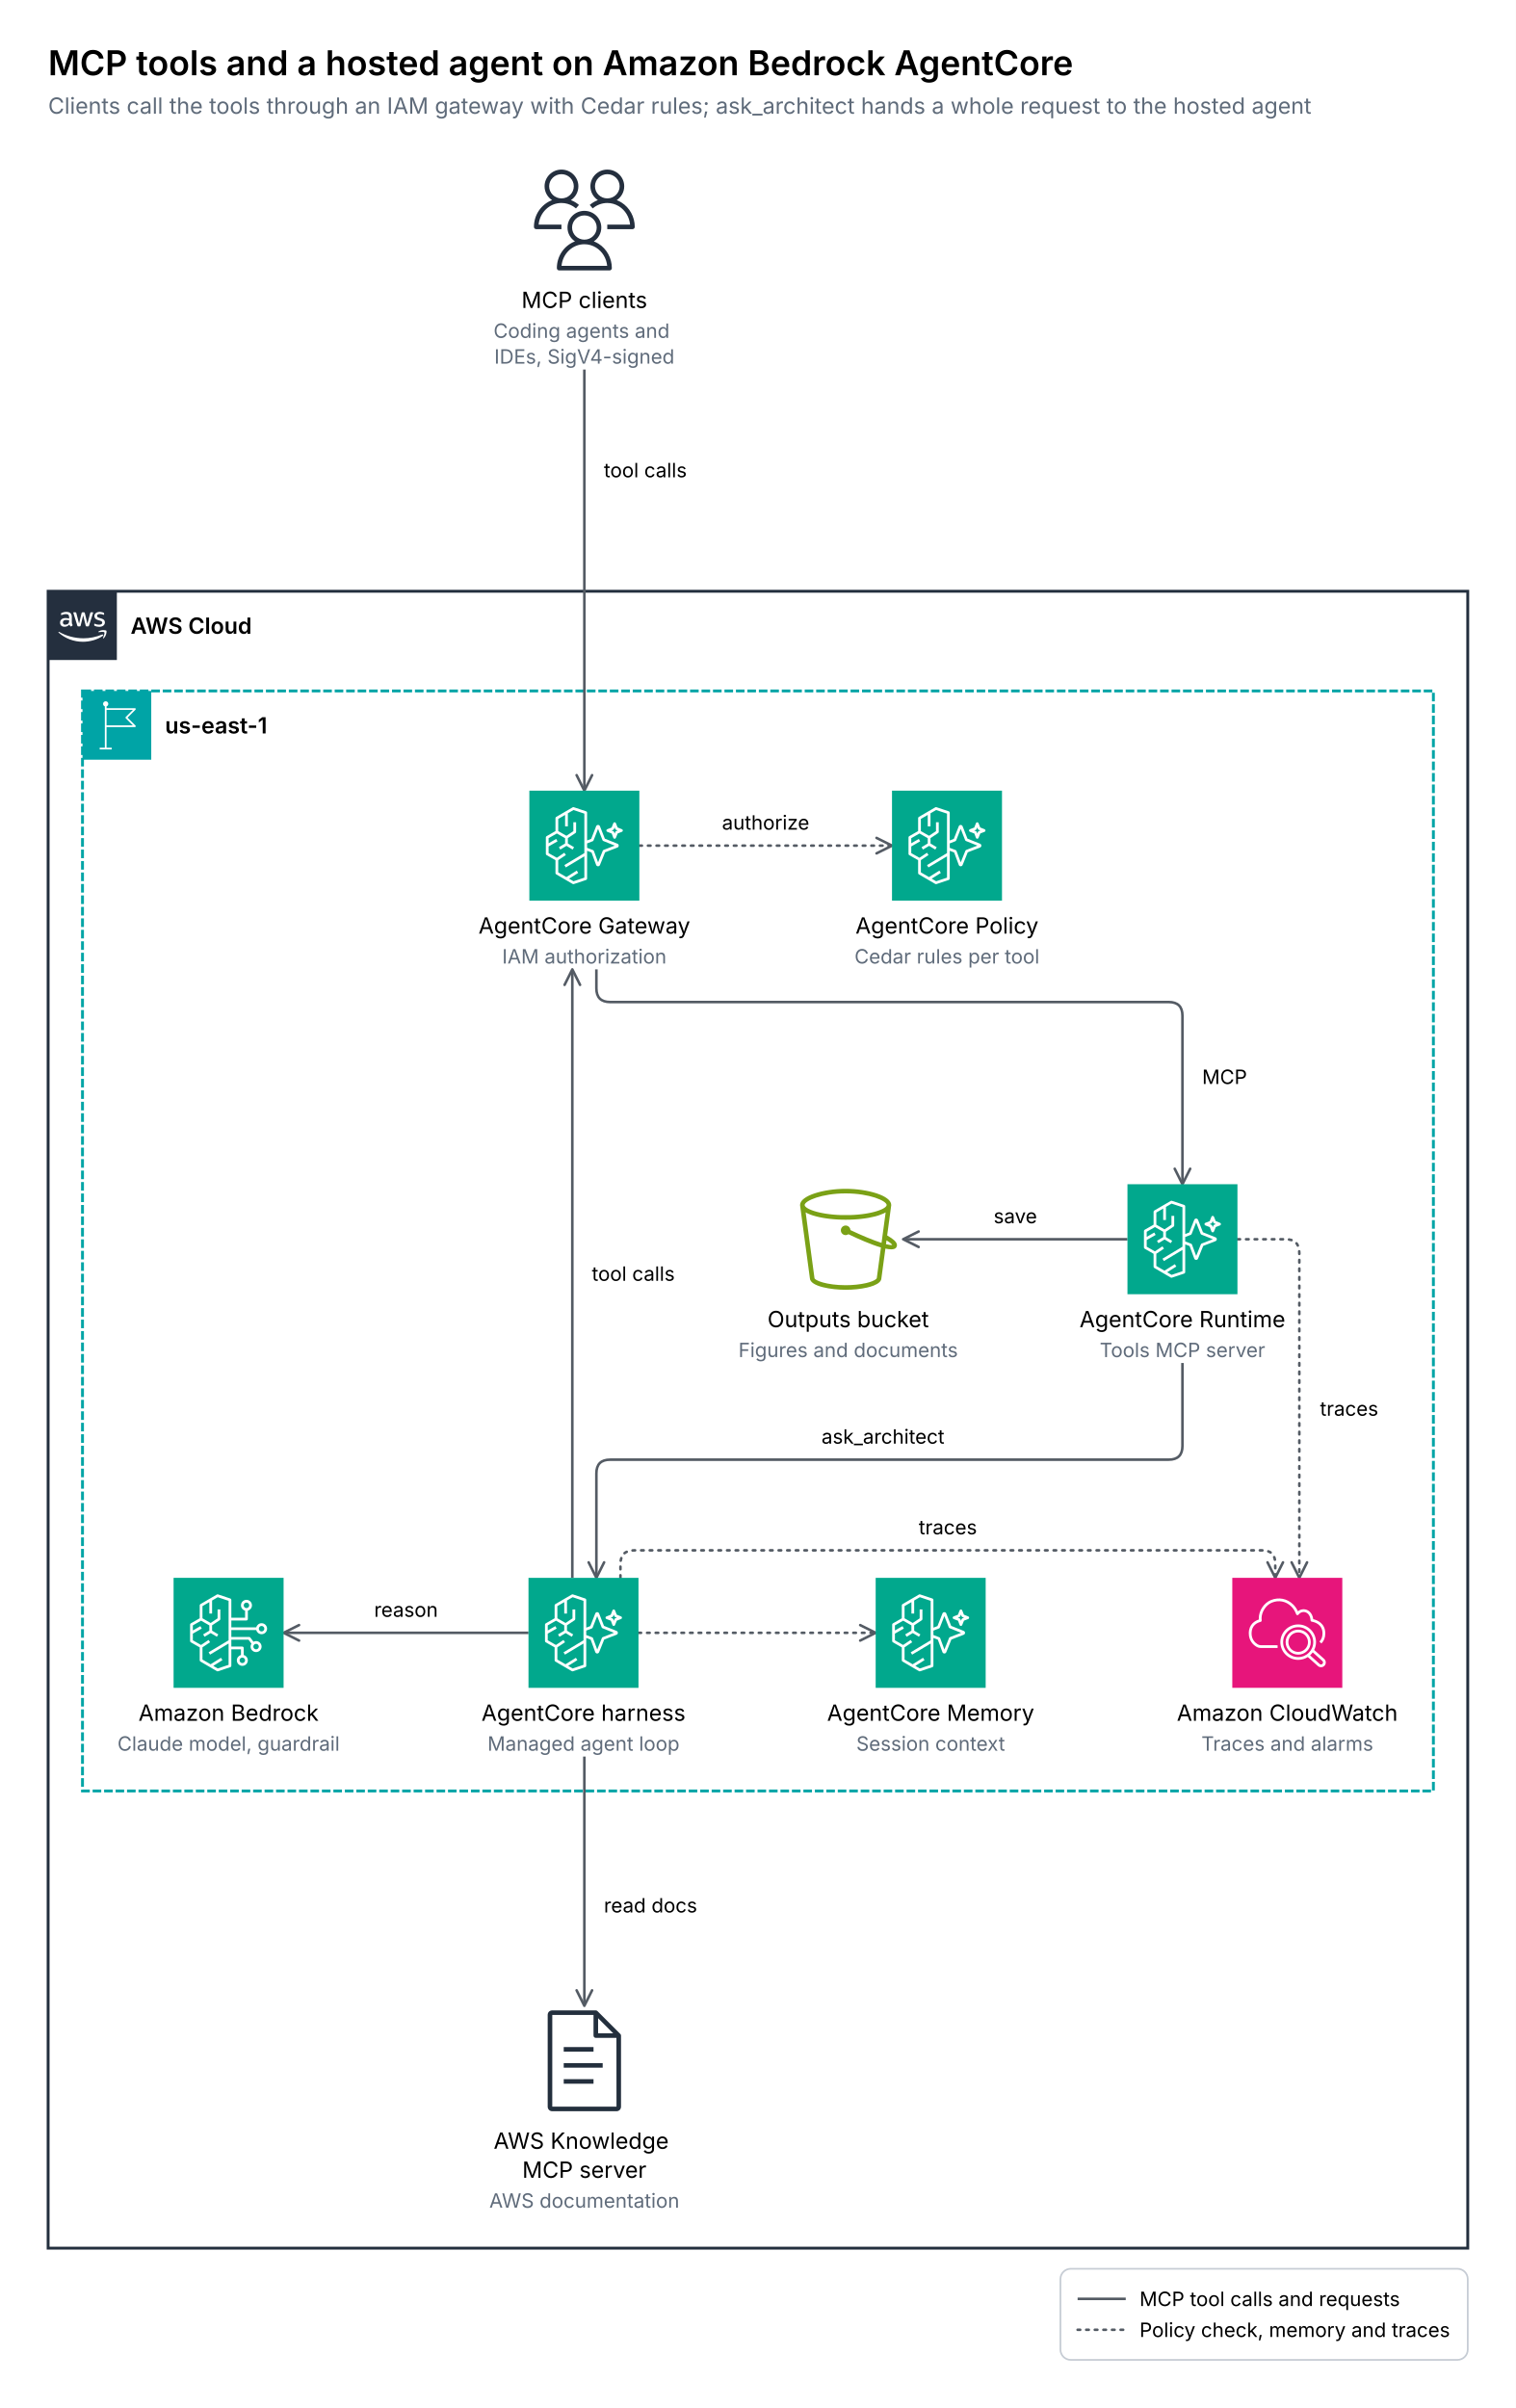
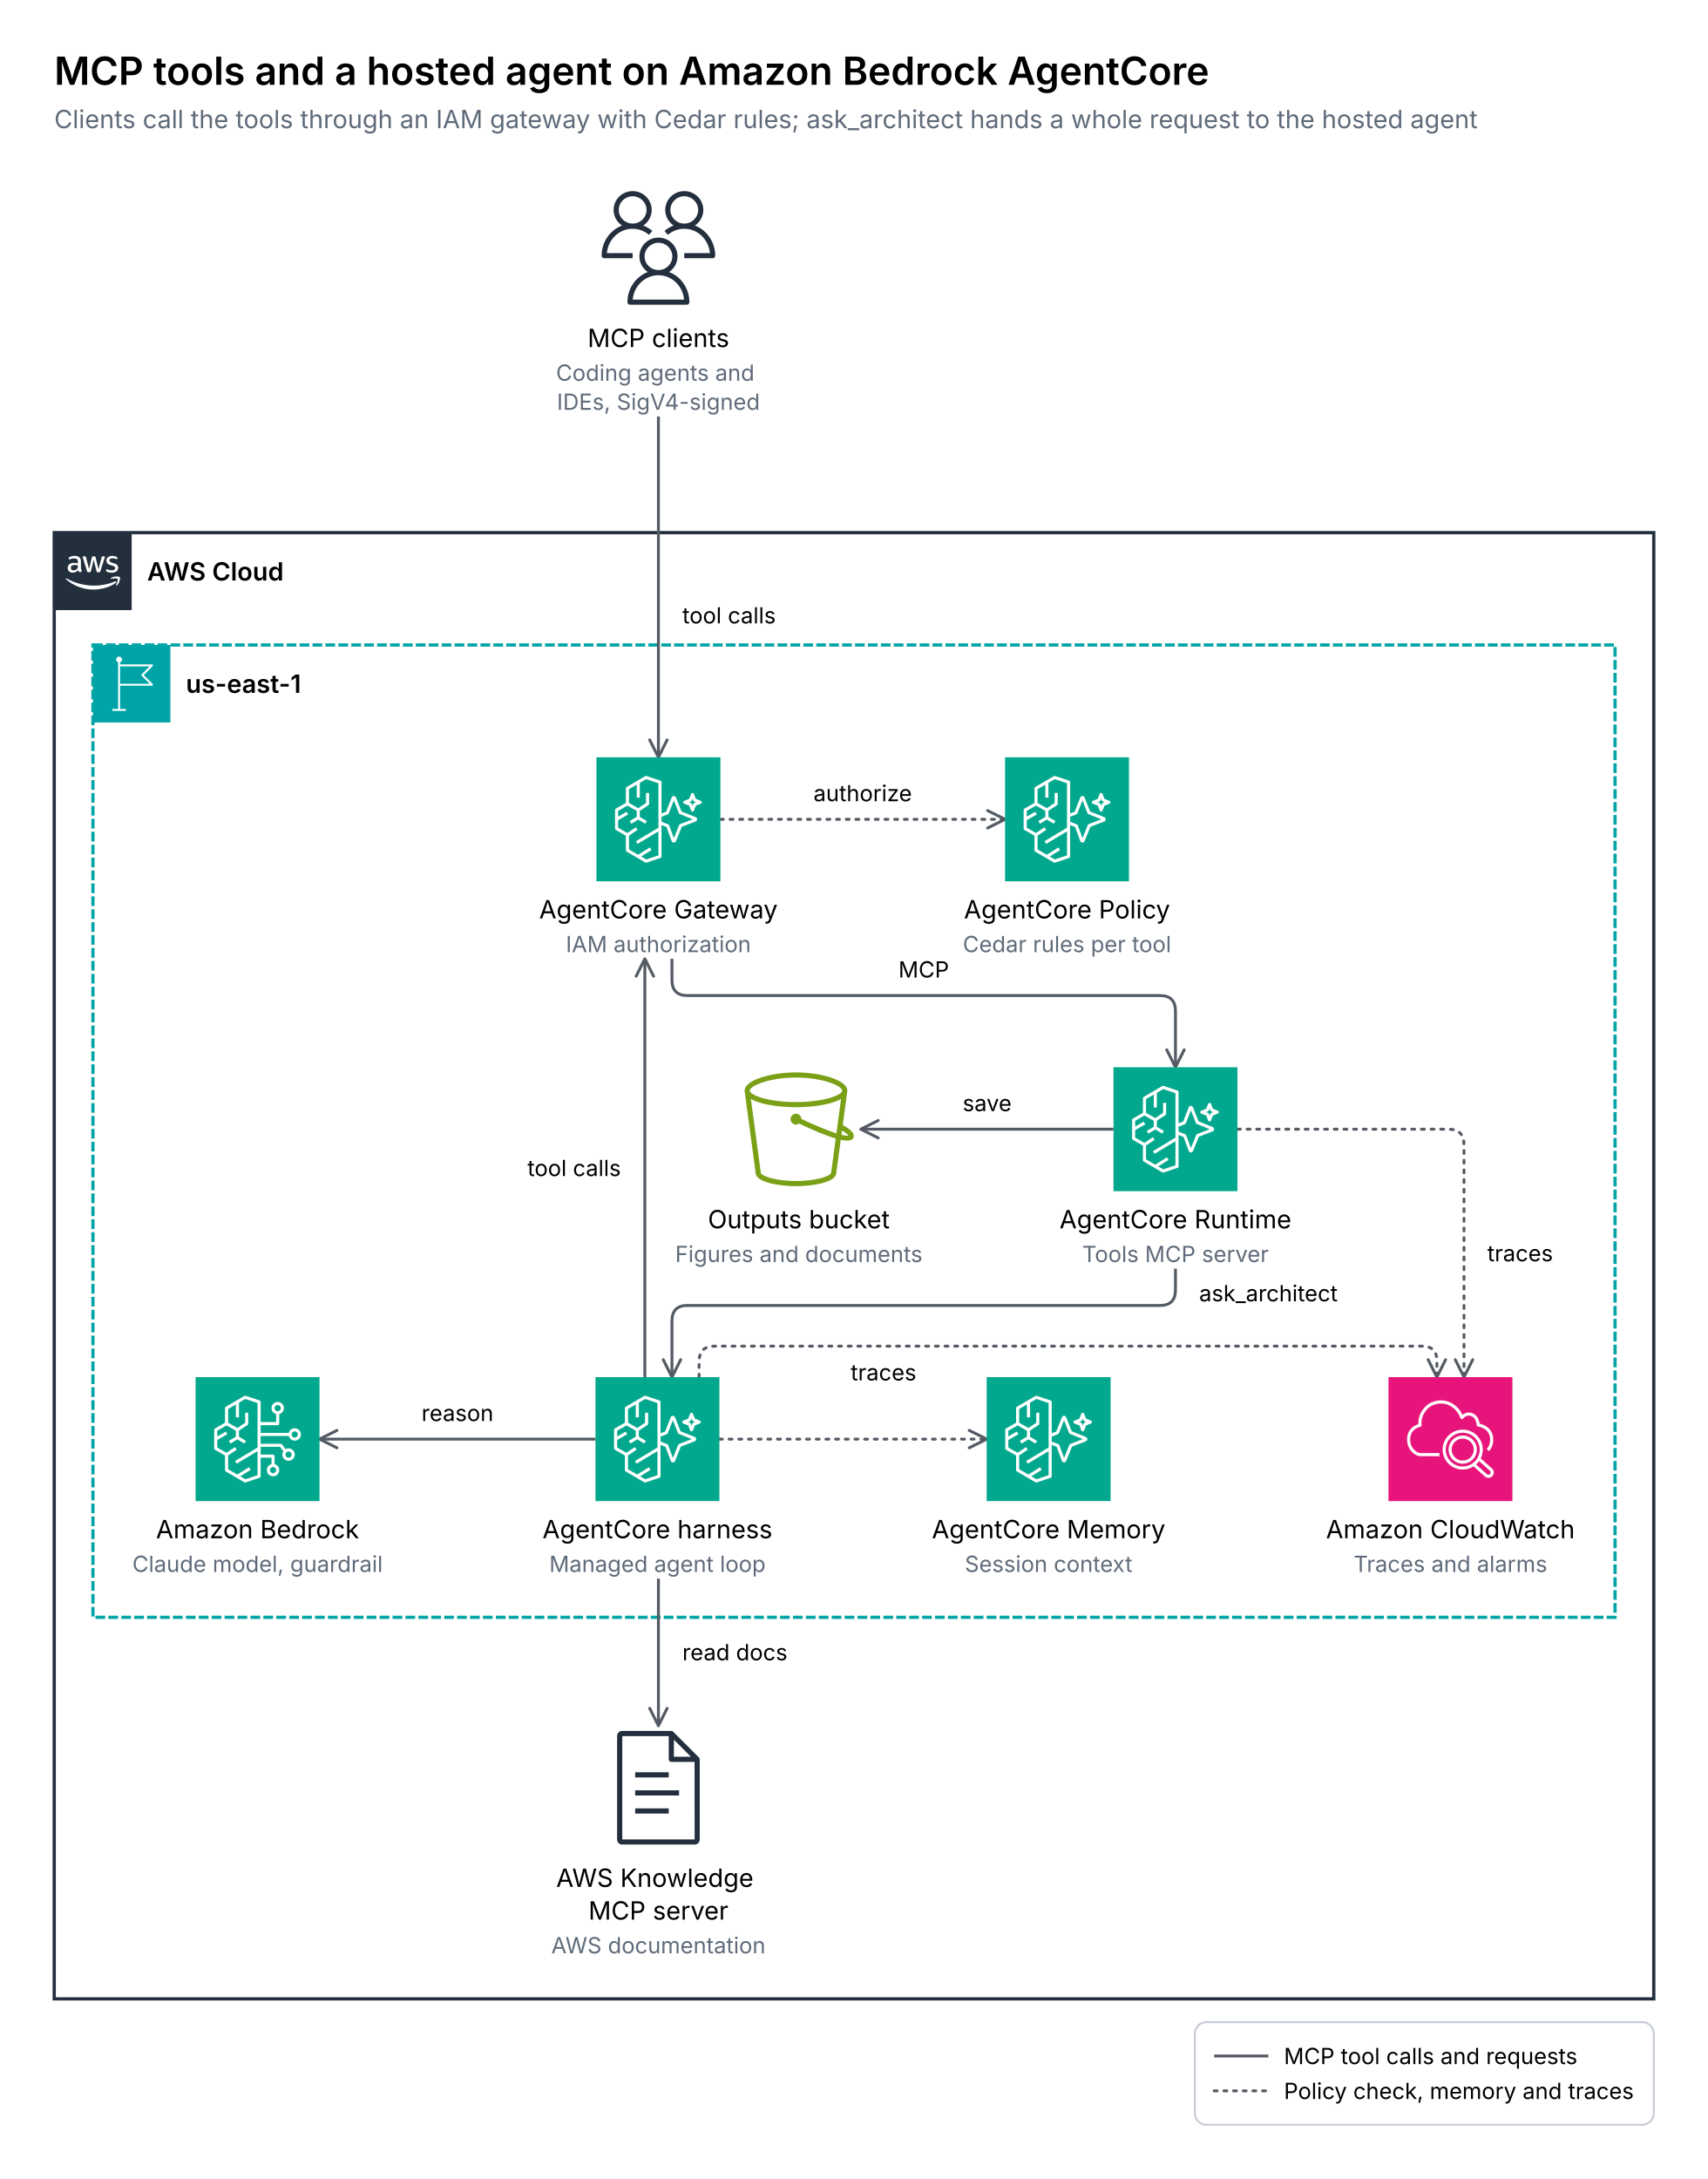
- <svg xmlns="http://www.w3.org/2000/svg" width="882" height="1401" viewBox="0 0 882 1401" role="img" aria-labelledby="aws-agentcore-mcp-light-2eab00-sdw-title aws-agentcore-mcp-light-2eab00-sdw-desc" font-family="Inter, 'Segoe UI', -apple-system, BlinkMacSystemFont, Roboto, 'Helvetica Neue', Arial, sans-serif">
+ <svg xmlns="http://www.w3.org/2000/svg" width="882" height="1125" viewBox="0 0 882 1125" role="img" aria-labelledby="aws-agentcore-mcp-light-2eab00-sdw-title aws-agentcore-mcp-light-2eab00-sdw-desc" font-family="Inter, 'Segoe UI', -apple-system, BlinkMacSystemFont, Roboto, 'Helvetica Neue', Arial, sans-serif">
  <defs>
    <symbol id="aws-agentcore-mcp-light-2eab00-s1" viewBox="0 0 40 40" overflow="visible">
      <g fill="none" fill-rule="evenodd">
        <rect width="40" height="40" fill="#242f3e" />
        <path fill="#fff" d="M32.698 23.9c.361.47-.4 2.4-.74 3.264-.105.262.117.365.35.168 1.512-1.284 1.904-3.975 1.593-4.363-.307-.386-2.95-.717-4.563.432-.249.177-.206.42.07.389.907-.112 2.93-.357 3.29.11m-.842 2.01c.518-.378.074-.941-.454-.72-3.513 1.464-7.327 2.173-10.8 2.173-5.143 0-10.127-1.39-14.156-3.695-.352-.202-.613.155-.319.414 3.733 3.316 8.67 5.309 14.147 5.309 3.91 0 8.451-1.208 11.582-3.481m-2.144-5.215a6.6 6.6 0 0 1-1.459-.161q-.714-.163-1.093-.373-.233-.128-.29-.258a.7.7 0 0 1-.059-.26v-.47q0-.29.216-.292.083.002.173.033.091.034.241.098.48.21 1.044.324.564.113 1.126.113.895 0 1.384-.308a.97.97 0 0 0 .49-.873.88.88 0 0 0-.258-.65q-.256-.258-.952-.484l-1.375-.421q-1.045-.325-1.517-.938a2.17 2.17 0 0 1-.472-1.347q0-.581.258-1.027.255-.445.676-.761.427-.314.99-.478a4.3 4.3 0 0 1 1.19-.162q.315 0 .64.04a6.3 6.3 0 0 1 1.15.252q.248.082.4.162a.9.9 0 0 1 .28.227.5.5 0 0 1 .083.308v.436q0 .291-.217.29-.114.002-.364-.111c-.54-.24-1.15-.356-1.82-.356q-.815 0-1.262.258-.448.26-.448.827 0 .388.283.655.281.267 1.044.51l1.342.423q1.028.322 1.466.888.441.568.441 1.295 0 .6-.25 1.078-.248.477-.689.817a3.1 3.1 0 0 1-1.05.518q-.615.179-1.343.178m-12.165-.244q-.248.002-.365-.087-.117-.09-.199-.365l-2.222-7.157a1.8 1.8 0 0 1-.082-.371q0-.227.233-.227h.927q.265 0 .374.09.106.086.19.364l1.59 6.12 1.477-6.12q.066-.278.181-.364.116-.09.38-.09h.765q.263 0 .38.09.116.086.182.364l1.493 6.2 1.64-6.2q.082-.278.19-.364.109-.09.373-.09h.878q.233 0 .233.227a1 1 0 0 1-.016.144 2 2 0 0 1-.068.227l-2.286 7.157q-.083.275-.2.365-.116.088-.364.087h-.813q-.264.001-.38-.094-.116-.099-.182-.373l-1.476-5.96-1.457 5.96q-.067.274-.183.373-.116.095-.38.094zM9.94 19.449q.465 0 .98-.17.513-.17.893-.592.232-.259.324-.591.09-.33.09-.801v-.388a8 8 0 0 0-1.757-.211q-.945 0-1.408.373-.464.37-.465 1.07 0 .645.35.978.347.332.993.332m3.846-1.408q0 .517.107.825.11.31.307.664a.4.4 0 0 1 .066.209q0 .148-.182.276l-.597.39a.5.5 0 0 1-.248.08.4.4 0 0 1-.282-.128 2 2 0 0 1-.339-.43 6 6 0 0 1-.29-.544q-1.112 1.28-2.785 1.28-1.194.001-1.89-.664-.696-.664-.696-1.78 0-1.182.863-1.903.86-.72 2.32-.721.48 0 1.002.073t1.084.203v-.68q.001-1.052-.446-1.482-.446-.428-1.54-.428a4.5 4.5 0 0 0-1.02.12 7.5 7.5 0 0 0-1.02.315 3 3 0 0 1-.33.122.7.7 0 0 1-.15.024q-.199.001-.2-.292v-.452q.001-.228.068-.323.066-.099.265-.195a6 6 0 0 1 1.192-.421 6 6 0 0 1 1.476-.18c1.126 0 1.952.254 2.477.754q.787.753.788 2.275z" />
      </g>
    </symbol>
    <symbol id="aws-agentcore-mcp-light-2eab00-s2" viewBox="0 0 40 40" overflow="visible">
      <g fill="none" fill-rule="evenodd">
        <rect width="40" height="40" fill="#00a4a6" />
        <path fill="#fff" d="M14 20.026v-9h15.293l-4.147 4.146a.5.5 0 0 0 0 .708l4.147 4.146zm12.207-4.5 4.647-4.646a.5.5 0 0 0-.354-.854H14V8.97A1.528 1.528 0 0 0 13.495 6c-.845 0-1.532.687-1.532 1.531 0 .67.435 1.235 1.037 1.442v24.053h-3v1h7v-1h-3v-12h16.5a.5.5 0 0 0 .354-.854z" />
      </g>
    </symbol>
    <symbol id="aws-agentcore-mcp-light-2eab00-s3" viewBox="0 0 48 48" overflow="visible">
      <path fill="#242f3e" fill-rule="evenodd" d="M28.639 9.286c0-2.915 2.413-5.286 5.38-5.286s5.378 2.371 5.378 5.286-2.412 5.286-5.378 5.286-5.38-2.371-5.38-5.286m11.524 7.048a11.7 11.7 0 0 0-2.035-1.001c1.97-1.31 3.269-3.531 3.269-6.047 0-4.017-3.31-7.286-7.378-7.286-4.069 0-7.38 3.269-7.38 7.286 0 2.51 1.293 4.728 3.256 6.039a11.9 11.9 0 0 0-3.546 2.1l1.303 1.518A9.77 9.77 0 0 1 34 16.572c1.802 0 3.569.505 5.109 1.461 2.74 1.702 4.538 4.692 4.844 7.967H34v2h11a1 1 0 0 0 1-1c0-4.343-2.236-8.43-5.837-10.666M8.639 9.286C8.639 6.371 11.052 4 14.019 4s5.378 2.371 5.378 5.286-2.412 5.286-5.378 5.286-5.38-2.371-5.38-5.286M14 26H4.046C4.53 20.717 8.81 16.572 14 16.572c1.802 0 3.569.505 5.109 1.461.432.269.849.575 1.24.91l1.303-1.517a11.7 11.7 0 0 0-3.524-2.093c1.97-1.31 3.269-3.531 3.269-6.047 0-4.017-3.31-7.286-7.378-7.286-4.069 0-7.38 3.269-7.38 7.286 0 2.515 1.298 4.737 3.268 6.046C5.302 17.071 2 21.638 2 27a1 1 0 0 0 1 1h11zm.046 18c.484-5.283 4.764-9.428 9.954-9.428 1.802 0 3.569.505 5.109 1.461 2.74 1.702 4.538 4.692 4.844 7.967zm4.593-16.714c0-2.915 2.413-5.286 5.38-5.286s5.378 2.371 5.378 5.286-2.412 5.286-5.378 5.286-5.38-2.371-5.38-5.286m11.524 7.048a11.7 11.7 0 0 0-2.035-1.001c1.97-1.31 3.269-3.531 3.269-6.047 0-4.017-3.31-7.286-7.378-7.286-4.069 0-7.38 3.269-7.38 7.286 0 2.515 1.298 4.737 3.268 6.046C15.302 35.071 12 39.638 12 45a1 1 0 0 0 1 1h22a1 1 0 0 0 1-1c0-4.343-2.236-8.43-5.837-10.666" />
    </symbol>
    <symbol id="aws-agentcore-mcp-light-2eab00-s4" viewBox="0 0 80 80" overflow="visible">
      <g fill="none">
        <g clip-path="url(#aws-agentcore-mcp-light-2eab00-s4-17_a)">
          <rect width="80" height="80" fill="#01a88d" />
          <path fill="#fff" d="m67.372 28.073-3.194-1.281-1.245-3.158a1.002 1.002 0 0 0-1.862.002l-1.257 3.202-3.176 1.233a1 1 0 0 0 .005 1.866l3.247 1.24 1.172 3.171a1 1 0 0 0 .923.653H62a1 1 0 0 0 .928-.626l1.303-3.233 3.13-1.208a1.001 1.001 0 0 0 .011-1.861m-4.266 1.359c-.257.1-.463.302-.567.559l-.499 1.236-.433-1.169a1 1 0 0 0-.58-.587l-1.245-.475 1.165-.453a1 1 0 0 0 .569-.566l.488-1.245.43 1.09c.089.32.333.576.645.684l1.19.477zm.947 9.168-9.139-3.666-3.563-9.032a1.49 1.49 0 0 0-1.396-.949 1.49 1.49 0 0 0-1.395.952l-3.602 9.178L42 36.23V16a1 1 0 0 0-.684-.949l-9-3a1 1 0 0 0-.82.085l-12 7A1 1 0 0 0 19 20v9.42l-6.496 3.712A1 1 0 0 0 12 34v12a1 1 0 0 0 .504.868L19 50.58V60a1 1 0 0 0 .496.864l12 7a1 1 0 0 0 .82.085l9-3A1 1 0 0 0 42 64V43.738l3.2 1.223 3.36 9.085c.217.586.76.97 1.385.98h.024a1.49 1.49 0 0 0 1.39-.939l3.73-9.242 8.946-3.453c.58-.224.956-.77.96-1.39a1.49 1.49 0 0 0-.942-1.402m-31.94 27.308-3.248-1.894 6.665-4.166-1.06-1.696-7.557 4.723L21 59.425v-8.89l5.555-3.703-1.11-1.664-5.486 3.657L14 45.42v-4.84l6.496-3.712-.992-1.736L14 38.277V34.58l6-3.428 6 3.428v3.854l-4.515 2.709 1.03 1.714L27 40.167l4.485 2.69 1.03-1.715L28 38.435v-3.899l5.555-3.703A1 1 0 0 0 34 30v-7h-2v6.465l-5.04 3.36L21 29.42v-8.846l5-2.916V26h2v-9.509l4.113-2.4L40 16.722v28.713l-14.515 8.709 1.03 1.714L40 47.767v15.512zm21.85-22.773c-.257.1-.462.303-.566.56l-3.409 8.445-3.07-8.298a1 1 0 0 0-.58-.587L42 41.597v-3.222l4.09-1.587a1 1 0 0 0 .57-.567l3.297-8.403 3.183 8.068c.069.366.346.662.7.773l8.289 3.324z" />
        </g>
        <defs>
          <clipPath id="aws-agentcore-mcp-light-2eab00-s4-17_a">
            <rect width="80" height="80" fill="#fff" />
          </clipPath>
        </defs>
      </g>
    </symbol>
    <symbol id="aws-agentcore-mcp-light-2eab00-s5" viewBox="0 0 48 48" overflow="visible">
      <path fill="#7aa116" fill-rule="evenodd" d="m40.504 26.16.224-1.666c1.784 1.087 2.335 1.715 2.495 1.98-.473.143-1.428.017-2.72-.314m-17.702-6.049c0-.053.043-.096.096-.096.015 0 .026.01.039.017l-.073.147c-.033-.01-.062-.03-.062-.068m13.712 20.687a1 1 0 0 0-.01.133c0 .155-.378.744-2.063 1.41-.751.296-1.638.562-2.638.792-2.575.596-5.74.924-8.907.924-8.466 0-13.607-2.17-13.607-3.126q0-.066-.01-.133L5.442 12.285q.372.215.79.415c.079.038.165.074.247.112a16 16 0 0 0 1.089.453q.413.156.856.3c.087.03.17.06.258.086a27 27 0 0 0 1.522.427 30 30 0 0 0 1.378.32q.548.116 1.117.22l.244.046q.688.12 1.403.224.201.028.406.054.54.075 1.093.14l.453.051q.666.07 1.343.13l.162.013q.756.06 1.519.104l.436.021q.576.029 1.152.047l.45.014q.77.018 1.537.02a72 72 0 0 0 1.987-.034q.577-.019 1.15-.047l.439-.02q.764-.044 1.518-.105l.166-.014q.675-.058 1.338-.129l.457-.052q.55-.065 1.089-.138.207-.027.41-.056a50 50 0 0 0 1.402-.223q.123-.022.247-.047a38 38 0 0 0 2.493-.539l.344-.086q.61-.163 1.178-.34c.087-.028.169-.057.254-.086a19 19 0 0 0 1.954-.756c.079-.037.163-.072.24-.109q.42-.2.792-.416l-1.792 13.306c-3.637-1.167-8.745-3.284-13.58-5.583a2.09 2.09 0 0 0-2.084-1.993 2.1 2.1 0 0 0-2.096 2.096c0 1.155.94 2.095 2.096 2.095.454 0 .872-.149 1.215-.396 4.332 2.08 9.863 4.532 14.18 5.778zM22.896 4c10.419 0 17.76 3.228 17.896 5.021l-.026.208c-.018.062-.057.125-.09.19-.027.051-.047.101-.084.154-.044.062-.11.125-.166.188-.051.055-.094.11-.155.166-.068.061-.155.124-.236.186-.075.058-.141.115-.227.174-.091.06-.2.122-.302.184-.1.06-.19.12-.301.178-.11.06-.24.118-.36.178-.124.061-.24.121-.376.182-.13.057-.276.114-.414.171-.15.06-.291.122-.451.181-.148.056-.314.11-.471.164-.171.06-.335.12-.517.177-.17.054-.355.104-.534.157-.19.056-.373.113-.573.167-.192.052-.4.1-.6.15-.206.051-.406.104-.623.154s-.448.094-.674.141c-.218.045-.43.093-.658.136-.24.046-.497.087-.747.13-.23.04-.453.081-.692.118-.26.04-.536.076-.806.113-.244.033-.482.07-.734.1-.293.036-.602.066-.905.097-.244.026-.48.055-.73.077-.336.031-.688.054-1.034.078-.233.018-.458.038-.696.053-.38.022-.776.036-1.17.053-.215.008-.425.021-.646.028a65 65 0 0 1-3.797 0c-.222-.007-.434-.02-.654-.029-.39-.016-.783-.03-1.161-.052-.25-.016-.488-.037-.733-.055-.333-.024-.673-.046-.996-.076-.251-.022-.487-.052-.732-.077-.303-.03-.612-.06-.904-.097-.25-.03-.487-.066-.73-.1-.27-.037-.548-.072-.81-.113-.247-.038-.48-.082-.718-.123-.241-.042-.488-.08-.72-.125-.231-.044-.446-.092-.67-.138-.222-.047-.45-.09-.663-.14-.216-.049-.415-.102-.622-.153-.2-.05-.408-.098-.6-.15-.202-.054-.387-.112-.58-.169-.176-.05-.36-.102-.526-.155-.185-.059-.351-.119-.524-.18-.155-.053-.318-.106-.463-.16-.162-.06-.303-.123-.453-.183-.138-.057-.285-.114-.413-.17-.134-.06-.251-.12-.375-.182-.121-.06-.251-.118-.361-.179-.11-.059-.202-.119-.302-.179-.101-.06-.21-.122-.3-.182-.087-.06-.155-.118-.231-.177-.08-.06-.165-.123-.231-.183-.063-.057-.107-.114-.16-.169-.055-.062-.118-.124-.162-.185-.038-.054-.057-.106-.085-.16-.032-.062-.071-.124-.088-.184l-.028-.209C5.14 7.227 12.48 4 22.896 4m22.359 22.257c-.213-1.15-1.538-2.368-4.237-3.91l1.716-12.752v-.004l.05-.39a1 1 0 0 0 .01-.13c0-4.167-10.486-7.07-19.898-7.07S3 4.903 3 9.07q0 .066.009.132l.052.39v.002L7.29 41.01c.13 3.676 9.613 5.048 15.606 5.048 3.315 0 6.638-.346 9.357-.975a21 21 0 0 0 2.922-.882c2.166-.855 3.285-1.929 3.329-3.19l1.74-12.93c.953.202 1.818.325 2.537.325.969 0 1.694-.205 2.086-.673.35-.416.488-.94.388-1.475" />
    </symbol>
    <symbol id="aws-agentcore-mcp-light-2eab00-s6" viewBox="0 0 80 80" overflow="visible">
      <g fill="none" fill-rule="evenodd">
        <rect width="80" height="80" fill="#01a88d" />
        <path fill="#fff" d="M64 39c-1.103 0-2-.897-2-2s.897-2 2-2 2 .897 2 2-.897 2-2 2M32.113 65.908l-3.248-1.894 6.665-4.166-1.06-1.696-7.557 4.723L21 59.425v-8.89l5.555-3.703-1.11-1.664-5.486 3.657L14 45.42v-4.84l6.496-3.712-.992-1.736L14 38.277V34.58l6-3.428 6 3.428v3.854l-4.515 2.709 1.03 1.714L27 40.166l4.485 2.69 1.03-1.713L28 38.433v-3.898l5.555-3.703c.278-.186.445-.498.445-.832v-7h-2v6.465l-5.041 3.36L21 29.42v-8.846l5-2.916V26h2v-9.51l4.113-2.398L40 16.72v28.713l-14.515 8.709 1.03 1.714L40 47.766v15.513zM62 50c0 1.103-.897 2-2 2s-2-.897-2-2 .897-2 2-2 2 .897 2 2M52 60c0 1.103-.897 2-2 2s-2-.897-2-2 .897-2 2-2 2 .897 2 2m-1-40c0-1.103.897-2 2-2s2 .897 2 2-.897 2-2 2-2-.897-2-2m13 13c-1.859 0-3.411 1.28-3.858 3H42v-5h11a1 1 0 0 0 1-1v-6.142c1.72-.447 3-2 3-3.858 0-2.206-1.794-4-4-4s-4 1.794-4 4c0 1.858 1.28 3.41 3 3.858V29H42V16a1 1 0 0 0-.684-.95l-9-3a1 1 0 0 0-.82.086l-12 7A1 1 0 0 0 19 20v9.42l-6.496 3.712A1 1 0 0 0 12 34v12c0 .359.192.69.504.868L19 50.58V60a1 1 0 0 0 .496.864l12 7a1 1 0 0 0 .82.085l9-3a1 1 0 0 0 .684-.95V52h7v4.143c-1.72.447-3 2-3 3.858 0 2.206 1.794 4 4 4s4-1.794 4-4c0-1.858-1.28-3.411-3-3.858V51a1 1 0 0 0-1-1h-8v-5h12.5l2.138 2.85A3.97 3.97 0 0 0 56 50c0 2.206 1.794 4 4 4s4-1.794 4-4-1.794-4-4-4a3.94 3.94 0 0 0-1.881.492L55.8 43.4a1 1 0 0 0-.8-.4H42v-5h18.142c.447 1.72 1.999 3 3.858 3 2.206 0 4-1.794 4-4s-1.794-4-4-4" />
      </g>
    </symbol>
    <symbol id="aws-agentcore-mcp-light-2eab00-s7" viewBox="0 0 80 80" overflow="visible">
      <g fill="none" fill-rule="evenodd">
        <rect width="80" height="80" fill="#e7157b" />
        <path fill="#fff" d="M55.06 46.777c0-3.909-3.202-7.09-7.138-7.09s-7.136 3.181-7.136 7.09c0 3.91 3.2 7.09 7.136 7.09s7.137-3.18 7.137-7.09m2.01 0c0 5.011-4.103 9.087-9.147 9.087-5.043 0-9.147-4.076-9.147-9.087 0-5.01 4.104-9.086 9.147-9.086s9.148 4.076 9.148 9.086m8.44 13.697-7.01-6.271a13 13 0 0 1-1.947 2.16l6.998 6.27a1.474 1.474 0 0 0 2.066-.107 1.453 1.453 0 0 0-.108-2.052m-17.588-2.812c6.043 0 10.958-4.883 10.958-10.885s-4.915-10.884-10.958-10.884c-6.041 0-10.957 4.882-10.957 10.884s4.916 10.885 10.957 10.885m19.19 6.2A3.48 3.48 0 0 1 64.529 65a3.48 3.48 0 0 1-2.322-.883L54.931 57.6a12.94 12.94 0 0 1-7.009 2.06c-7.15 0-12.967-5.779-12.967-12.882s5.817-12.881 12.967-12.881 12.969 5.779 12.969 12.881c0 2.038-.492 3.96-1.344 5.674l7.309 6.54a3.444 3.444 0 0 1 .256 4.872M21.28 29.393c0 .519.032 1.036.094 1.536a.994.994 0 0 1-.823 1.106c-2.472.634-6.54 2.553-6.54 8.31 0 4.348 2.413 6.748 4.439 7.996.691.433 1.51.664 2.373.673l12.122.011-.002 1.997-12.131-.01c-1.246-.014-2.428-.351-3.428-.977C15.377 48.797 12 45.89 12 40.345c0-6.683 4.6-9.153 7.3-10.026q-.03-.462-.03-.926c0-5.46 3.728-11.123 8.672-13.171 5.782-2.407 11.908-1.214 16.384 3.189 1.388 1.364 2.529 3.02 3.404 4.937a6.5 6.5 0 0 1 4.154-1.502c3.002 0 6.382 2.264 6.984 7.215 2.812.644 8.753 2.894 8.753 10.362 0 2.981-.941 5.444-2.798 7.319l-1.433-1.401c1.473-1.488 2.22-3.479 2.22-5.918 0-6.532-5.504-8.157-7.873-8.551a1 1 0 0 1-.823-1.157c-.329-4.055-2.753-5.872-5.03-5.872-1.437 0-2.784.695-3.697 1.907a1.006 1.006 0 0 1-1.75-.258c-.823-2.266-2.01-4.171-3.525-5.661-3.88-3.816-9.184-4.85-14.195-2.766-4.17 1.727-7.437 6.702-7.437 11.328" />
      </g>
    </symbol>
    <symbol id="aws-agentcore-mcp-light-2eab00-s8" viewBox="0 0 48 48" overflow="visible">
      <path fill="#232f3d" fill-rule="evenodd" d="M15 20h13v-2H15zm0 14h13v-2H15zm0-7h17v-2H15zm-5 17 .007-40H28v9a1 1 0 0 0 1 1h9l.025 30zM30 5.414 36.586 12H30zm9.707 6.879-10-10A1 1 0 0 0 29 2H10c-1.178 0-2 .822-2 2v40c0 1.14.859 2 2 2h28.025C39.151 46 40 45.14 40 44V13a1 1 0 0 0-.293-.707" />
    </symbol>
  </defs>
-   <rect width="882" height="1401" fill="#ffffff" />
+   <rect width="882" height="1125" fill="#ffffff" />
  <text font-size="20" font-weight="600" fill="#000000">
    <tspan x="28" y="43.78">MCP tools and a hosted agent on Amazon Bedrock AgentCore</tspan>
  </text>
  <text font-size="13" fill="#5f6b7a">
    <tspan x="28" y="66.18">Clients call the tools through an IAM gateway with Cedar rules; ask_architect hands a whole request to the hosted agent</tspan>
  </text>
  <g id="aws-agentcore-mcp-light-2eab00-g-cloud">
-     <rect x="28" y="344" width="826" height="964" fill="none" stroke="#232f3e" stroke-width="1.67" />
+     <rect x="28" y="275" width="826" height="757" fill="none" stroke="#232f3e" stroke-width="1.67" />
  </g>
  <g id="aws-agentcore-mcp-light-2eab00-g-region">
-     <rect x="48" y="402" width="786" height="640" fill="none" stroke="#00a4a6" stroke-width="1.67" stroke-dasharray="5 1.67" />
+     <rect x="48" y="333" width="786" height="502" fill="none" stroke="#00a4a6" stroke-width="1.67" stroke-dasharray="5 1.67" />
  </g>
  <g id="aws-agentcore-mcp-light-2eab00-e-e1">
-     <path d="M340 215 L340 459.25" fill="none" stroke="#545b64" stroke-width="1.5" stroke-linejoin="round" />
-     <path d="M335.5 451 L340 460 L344.5 451" fill="none" stroke="#545b64" stroke-width="1.5" stroke-linecap="round" stroke-linejoin="round" />
+     <path d="M340 215 L340 390.25" fill="none" stroke="#545b64" stroke-width="1.5" stroke-linejoin="round" />
+     <path d="M335.5 382 L340 391 L344.5 382" fill="none" stroke="#545b64" stroke-width="1.5" stroke-linecap="round" stroke-linejoin="round" />
  </g>
  <g id="aws-agentcore-mcp-light-2eab00-e-e2">
-     <path d="M372 492 L518.25 492" fill="none" stroke="#545b64" stroke-width="1.5" stroke-linejoin="round" stroke-dasharray="1.5 3.5" stroke-linecap="round" />
-     <path d="M510 496.5 L519 492 L510 487.5" fill="none" stroke="#545b64" stroke-width="1.5" stroke-linecap="round" stroke-linejoin="round" />
+     <path d="M372 423 L518.25 423" fill="none" stroke="#545b64" stroke-width="1.5" stroke-linejoin="round" stroke-dasharray="1.5 3.5" stroke-linecap="round" />
+     <path d="M510 427.5 L519 423 L510 418.5" fill="none" stroke="#545b64" stroke-width="1.5" stroke-linecap="round" stroke-linejoin="round" />
  </g>
  <g id="aws-agentcore-mcp-light-2eab00-e-e3">
-     <path d="M347 564 L347 575 Q347 583 355 583 L680 583 Q688 583 688 591 L688 688.25" fill="none" stroke="#545b64" stroke-width="1.5" stroke-linejoin="round" />
-     <path d="M683.5 680 L688 689 L692.5 680" fill="none" stroke="#545b64" stroke-width="1.5" stroke-linecap="round" stroke-linejoin="round" />
+     <path d="M347 495 L347 506 Q347 514 355 514 L599 514 Q607 514 607 522 L607 550.25" fill="none" stroke="#545b64" stroke-width="1.5" stroke-linejoin="round" />
+     <path d="M602.5 542 L607 551 L611.5 542" fill="none" stroke="#545b64" stroke-width="1.5" stroke-linecap="round" stroke-linejoin="round" />
  </g>
  <g id="aws-agentcore-mcp-light-2eab00-e-e4">
-     <path d="M688 793 L688 841.25 Q688 849.25 680 849.25 L355 849.25 Q347 849.25 347 857.25 L347 917.25" fill="none" stroke="#545b64" stroke-width="1.5" stroke-linejoin="round" />
-     <path d="M342.5 909 L347 918 L351.5 909" fill="none" stroke="#545b64" stroke-width="1.5" stroke-linecap="round" stroke-linejoin="round" />
+     <path d="M607 655 L607 666 Q607 674 599 674 L355 674 Q347 674 347 682 L347 710.25" fill="none" stroke="#545b64" stroke-width="1.5" stroke-linejoin="round" />
+     <path d="M342.5 702 L347 711 L351.5 702" fill="none" stroke="#545b64" stroke-width="1.5" stroke-linecap="round" stroke-linejoin="round" />
  </g>
  <g id="aws-agentcore-mcp-light-2eab00-e-e5">
-     <path d="M656 721 L526.25 721" fill="none" stroke="#545b64" stroke-width="1.5" stroke-linejoin="round" />
-     <path d="M534.5 716.5 L525.5 721 L534.5 725.5" fill="none" stroke="#545b64" stroke-width="1.5" stroke-linecap="round" stroke-linejoin="round" />
+     <path d="M575 583 L445.25 583" fill="none" stroke="#545b64" stroke-width="1.5" stroke-linejoin="round" />
+     <path d="M453.5 578.5 L444.5 583 L453.5 587.5" fill="none" stroke="#545b64" stroke-width="1.5" stroke-linecap="round" stroke-linejoin="round" />
  </g>
  <g id="aws-agentcore-mcp-light-2eab00-e-e6">
-     <path d="M307.5 950 L165.75 950" fill="none" stroke="#545b64" stroke-width="1.5" stroke-linejoin="round" />
-     <path d="M174 945.5 L165 950 L174 954.5" fill="none" stroke="#545b64" stroke-width="1.5" stroke-linecap="round" stroke-linejoin="round" />
+     <path d="M307.5 743 L165.75 743" fill="none" stroke="#545b64" stroke-width="1.5" stroke-linejoin="round" />
+     <path d="M174 738.5 L165 743 L174 747.5" fill="none" stroke="#545b64" stroke-width="1.5" stroke-linecap="round" stroke-linejoin="round" />
  </g>
  <g id="aws-agentcore-mcp-light-2eab00-e-e7">
-     <path d="M340 1022 L340 1166.25" fill="none" stroke="#545b64" stroke-width="1.5" stroke-linejoin="round" />
-     <path d="M335.5 1158 L340 1167 L344.5 1158" fill="none" stroke="#545b64" stroke-width="1.5" stroke-linecap="round" stroke-linejoin="round" />
+     <path d="M340 815 L340 890.25" fill="none" stroke="#545b64" stroke-width="1.5" stroke-linejoin="round" />
+     <path d="M335.5 882 L340 891 L344.5 882" fill="none" stroke="#545b64" stroke-width="1.5" stroke-linecap="round" stroke-linejoin="round" />
  </g>
  <g id="aws-agentcore-mcp-light-2eab00-e-e8">
-     <path d="M333 564.75 L333 918" fill="none" stroke="#545b64" stroke-width="1.5" stroke-linejoin="round" />
-     <path d="M337.5 573 L333 564 L328.5 573" fill="none" stroke="#545b64" stroke-width="1.5" stroke-linecap="round" stroke-linejoin="round" />
+     <path d="M333 495.75 L333 711" fill="none" stroke="#545b64" stroke-width="1.5" stroke-linejoin="round" />
+     <path d="M337.5 504 L333 495 L328.5 504" fill="none" stroke="#545b64" stroke-width="1.5" stroke-linecap="round" stroke-linejoin="round" />
  </g>
  <g id="aws-agentcore-mcp-light-2eab00-e-e9">
-     <path d="M371.5 950 L508.75 950" fill="none" stroke="#545b64" stroke-width="1.5" stroke-linejoin="round" stroke-dasharray="1.5 3.5" stroke-linecap="round" />
-     <path d="M500.5 954.5 L509.5 950 L500.5 945.5" fill="none" stroke="#545b64" stroke-width="1.5" stroke-linecap="round" stroke-linejoin="round" />
+     <path d="M371.5 743 L508.75 743" fill="none" stroke="#545b64" stroke-width="1.5" stroke-linejoin="round" stroke-dasharray="1.5 3.5" stroke-linecap="round" />
+     <path d="M500.5 747.5 L509.5 743 L500.5 738.5" fill="none" stroke="#545b64" stroke-width="1.5" stroke-linecap="round" stroke-linejoin="round" />
  </g>
  <g id="aws-agentcore-mcp-light-2eab00-e-e10">
-     <path d="M720 721 L748 721 Q756 721 756 729 L756 917.25" fill="none" stroke="#545b64" stroke-width="1.5" stroke-linejoin="round" stroke-dasharray="1.5 3.5" stroke-linecap="round" />
-     <path d="M751.5 909 L756 918 L760.5 909" fill="none" stroke="#545b64" stroke-width="1.5" stroke-linecap="round" stroke-linejoin="round" />
+     <path d="M639 583 L748 583 Q756 583 756 591 L756 710.25" fill="none" stroke="#545b64" stroke-width="1.5" stroke-linejoin="round" stroke-dasharray="1.5 3.5" stroke-linecap="round" />
+     <path d="M751.5 702 L756 711 L760.5 702" fill="none" stroke="#545b64" stroke-width="1.5" stroke-linecap="round" stroke-linejoin="round" />
  </g>
  <g id="aws-agentcore-mcp-light-2eab00-e-e11">
-     <path d="M361 918 L361 910 Q361 902 369 902 L734.38 902 Q742 902 742 909.63 L742 917.25" fill="none" stroke="#545b64" stroke-width="1.5" stroke-linejoin="round" stroke-dasharray="1.5 3.5" stroke-linecap="round" />
-     <path d="M737.5 909 L742 918 L746.5 909" fill="none" stroke="#545b64" stroke-width="1.5" stroke-linecap="round" stroke-linejoin="round" />
+     <path d="M361 711 L361 703 Q361 695 369 695 L734.38 695 Q742 695 742 702.63 L742 710.25" fill="none" stroke="#545b64" stroke-width="1.5" stroke-linejoin="round" stroke-dasharray="1.5 3.5" stroke-linecap="round" />
+     <path d="M737.5 702 L742 711 L746.5 702" fill="none" stroke="#545b64" stroke-width="1.5" stroke-linecap="round" stroke-linejoin="round" />
  </g>
  <g id="aws-agentcore-mcp-light-2eab00-el-e1">
-     <rect x="345" y="263" width="61" height="21" rx="4" fill="#ffffff" fill-opacity="0.92" />
-     <text font-size="11.5" fill="#000000" text-anchor="middle">
-       <tspan x="375.5" y="277.68">tool calls</tspan>
+     <rect x="346" y="307.17" width="61" height="21" rx="4" fill="#ffffff" fill-opacity="0.92" />
+     <text font-size="11.5" fill="#000000" text-anchor="middle">
+       <tspan x="376.5" y="321.85">tool calls</tspan>
    </text>
  </g>
  <g id="aws-agentcore-mcp-light-2eab00-el-e2">
-     <rect x="414" y="468" width="63" height="21" rx="4" fill="#ffffff" fill-opacity="0.92" />
-     <text font-size="11.5" fill="#000000" text-anchor="middle">
-       <tspan x="445.5" y="482.68">authorize</tspan>
+     <rect x="414" y="399" width="63" height="21" rx="4" fill="#ffffff" fill-opacity="0.92" />
+     <text font-size="11.5" fill="#000000" text-anchor="middle">
+       <tspan x="445.5" y="413.68">authorize</tspan>
    </text>
  </g>
  <g id="aws-agentcore-mcp-light-2eab00-el-e3">
-     <rect x="693" y="616" width="39" height="21" rx="4" fill="#ffffff" fill-opacity="0.92" />
-     <text font-size="11.5" fill="#000000" text-anchor="middle">
-       <tspan x="712.5" y="630.68">MCP</tspan>
+     <rect x="457.5" y="490" width="39" height="21" rx="4" fill="#ffffff" fill-opacity="0.92" />
+     <text font-size="11.5" fill="#000000" text-anchor="middle">
+       <tspan x="477" y="504.68">MCP</tspan>
    </text>
  </g>
  <g id="aws-agentcore-mcp-light-2eab00-el-e4">
-     <rect x="471.75" y="825.25" width="84" height="21" rx="4" fill="#ffffff" fill-opacity="0.92" />
-     <text font-size="11.5" fill="#000000" text-anchor="middle">
-       <tspan x="513.75" y="839.93">ask_architect</tspan>
+     <rect x="613" y="657.17" width="84" height="21" rx="4" fill="#ffffff" fill-opacity="0.92" />
+     <text font-size="11.5" fill="#000000" text-anchor="middle">
+       <tspan x="655" y="671.85">ask_architect</tspan>
    </text>
  </g>
  <g id="aws-agentcore-mcp-light-2eab00-el-e5">
-     <rect x="571.75" y="697" width="38" height="21" rx="4" fill="#ffffff" fill-opacity="0.92" />
-     <text font-size="11.5" fill="#000000" text-anchor="middle">
-       <tspan x="590.75" y="711.68">save</tspan>
+     <rect x="490.75" y="559" width="38" height="21" rx="4" fill="#ffffff" fill-opacity="0.92" />
+     <text font-size="11.5" fill="#000000" text-anchor="middle">
+       <tspan x="509.75" y="573.68">save</tspan>
    </text>
  </g>
  <g id="aws-agentcore-mcp-light-2eab00-el-e6">
-     <rect x="211.25" y="926" width="50" height="21" rx="4" fill="#ffffff" fill-opacity="0.92" />
-     <text font-size="11.5" fill="#000000" text-anchor="middle">
-       <tspan x="236.25" y="940.68">reason</tspan>
+     <rect x="211.25" y="719" width="50" height="21" rx="4" fill="#ffffff" fill-opacity="0.92" />
+     <text font-size="11.5" fill="#000000" text-anchor="middle">
+       <tspan x="236.25" y="733.68">reason</tspan>
    </text>
  </g>
  <g id="aws-agentcore-mcp-light-2eab00-el-e7">
-     <rect x="345" y="1098" width="67" height="21" rx="4" fill="#ffffff" fill-opacity="0.92" />
-     <text font-size="11.5" fill="#000000" text-anchor="middle">
-       <tspan x="378.5" y="1112.68">read docs</tspan>
+     <rect x="346" y="842.5" width="67" height="21" rx="4" fill="#ffffff" fill-opacity="0.92" />
+     <text font-size="11.5" fill="#000000" text-anchor="middle">
+       <tspan x="379.5" y="857.18">read docs</tspan>
    </text>
  </g>
  <g id="aws-agentcore-mcp-light-2eab00-el-e8">
-     <rect x="338" y="730.5" width="61" height="21" rx="4" fill="#ffffff" fill-opacity="0.92" />
-     <text font-size="11.5" fill="#000000" text-anchor="middle">
-       <tspan x="368.5" y="745.18">tool calls</tspan>
+     <rect x="266" y="592.5" width="61" height="21" rx="4" fill="#ffffff" fill-opacity="0.92" />
+     <text font-size="11.5" fill="#000000" text-anchor="middle">
+       <tspan x="296.5" y="607.18">tool calls</tspan>
    </text>
  </g>
  <g id="aws-agentcore-mcp-light-2eab00-el-e10">
-     <rect x="762" y="809" width="46" height="21" rx="4" fill="#ffffff" fill-opacity="0.92" />
-     <text font-size="11.5" fill="#000000" text-anchor="middle">
-       <tspan x="785" y="823.68">traces</tspan>
+     <rect x="762" y="636.5" width="46" height="21" rx="4" fill="#ffffff" fill-opacity="0.92" />
+     <text font-size="11.5" fill="#000000" text-anchor="middle">
+       <tspan x="785" y="651.18">traces</tspan>
    </text>
  </g>
  <g id="aws-agentcore-mcp-light-2eab00-el-e11">
-     <rect x="528.5" y="878" width="46" height="21" rx="4" fill="#ffffff" fill-opacity="0.92" />
-     <text font-size="11.5" fill="#000000" text-anchor="middle">
-       <tspan x="551.5" y="892.68">traces</tspan>
+     <rect x="433.25" y="698" width="46" height="21" rx="4" fill="#ffffff" fill-opacity="0.92" />
+     <text font-size="11.5" fill="#000000" text-anchor="middle">
+       <tspan x="456.25" y="712.68">traces</tspan>
    </text>
  </g>
  <g id="aws-agentcore-mcp-light-2eab00-gh-cloud">
-     <rect x="72" y="354.55" width="79.42" height="18.9" rx="3" fill="#ffffff" />
-     <use href="#aws-agentcore-mcp-light-2eab00-s1" x="28" y="344" width="40" height="40" />
+     <rect x="72" y="285.55" width="79.42" height="18.9" rx="3" fill="#ffffff" />
+     <use href="#aws-agentcore-mcp-light-2eab00-s1" x="28" y="275" width="40" height="40" />
    <text font-size="13" font-weight="600" fill="#000000">
-       <tspan x="76" y="368.73">AWS Cloud</tspan>
+       <tspan x="76" y="299.73">AWS Cloud</tspan>
    </text>
  </g>
  <g id="aws-agentcore-mcp-light-2eab00-gh-region">
-     <rect x="92" y="412.55" width="67.58" height="18.9" rx="3" fill="#ffffff" />
-     <use href="#aws-agentcore-mcp-light-2eab00-s2" x="48" y="402" width="40" height="40" />
+     <rect x="92" y="343.55" width="67.58" height="18.9" rx="3" fill="#ffffff" />
+     <use href="#aws-agentcore-mcp-light-2eab00-s2" x="48" y="333" width="40" height="40" />
    <text font-size="13" font-weight="600" fill="#000000">
-       <tspan x="96" y="426.73">us-east-1</tspan>
+       <tspan x="96" y="357.73">us-east-1</tspan>
    </text>
  </g>
  <g id="aws-agentcore-mcp-light-2eab00-n-clients">
    <use href="#aws-agentcore-mcp-light-2eab00-s3" x="308" y="96" width="64" height="64" />
    <text font-size="13" fill="#000000" text-anchor="middle">
      <tspan x="340" y="179.18">MCP clients</tspan>
    </text>
    <text font-size="11.5" fill="#5f6b7a" text-anchor="middle">
      <tspan x="340" y="196.58">Coding agents and</tspan>
      <tspan x="340" y="211.58">IDEs, SigV4-signed</tspan>
    </text>
  </g>
  <g id="aws-agentcore-mcp-light-2eab00-n-gateway">
-     <use href="#aws-agentcore-mcp-light-2eab00-s4" x="308" y="460" width="64" height="64" />
-     <text font-size="13" fill="#000000" text-anchor="middle">
-       <tspan x="340" y="543.18">AgentCore Gateway</tspan>
-     </text>
-     <text font-size="11.5" fill="#5f6b7a" text-anchor="middle">
-       <tspan x="339.99" y="560.58">IAM authorization</tspan>
+     <use href="#aws-agentcore-mcp-light-2eab00-s4" x="308" y="391" width="64" height="64" />
+     <text font-size="13" fill="#000000" text-anchor="middle">
+       <tspan x="340" y="474.18">AgentCore Gateway</tspan>
+     </text>
+     <text font-size="11.5" fill="#5f6b7a" text-anchor="middle">
+       <tspan x="339.99" y="491.58">IAM authorization</tspan>
    </text>
  </g>
  <g id="aws-agentcore-mcp-light-2eab00-n-policy">
-     <use href="#aws-agentcore-mcp-light-2eab00-s4" x="519" y="460" width="64" height="64" />
-     <text font-size="13" fill="#000000" text-anchor="middle">
-       <tspan x="551" y="543.18">AgentCore Policy</tspan>
-     </text>
-     <text font-size="11.5" fill="#5f6b7a" text-anchor="middle">
-       <tspan x="551" y="560.58">Cedar rules per tool</tspan>
+     <use href="#aws-agentcore-mcp-light-2eab00-s4" x="519" y="391" width="64" height="64" />
+     <text font-size="13" fill="#000000" text-anchor="middle">
+       <tspan x="551" y="474.18">AgentCore Policy</tspan>
+     </text>
+     <text font-size="11.5" fill="#5f6b7a" text-anchor="middle">
+       <tspan x="551" y="491.58">Cedar rules per tool</tspan>
    </text>
  </g>
  <g id="aws-agentcore-mcp-light-2eab00-n-outputs">
-     <use href="#aws-agentcore-mcp-light-2eab00-s5" x="461.5" y="689" width="64" height="64" />
-     <text font-size="13" fill="#000000" text-anchor="middle">
-       <tspan x="493.5" y="772.18">Outputs bucket</tspan>
-     </text>
-     <text font-size="11.5" fill="#5f6b7a" text-anchor="middle">
-       <tspan x="493.5" y="789.58">Figures and documents</tspan>
+     <use href="#aws-agentcore-mcp-light-2eab00-s5" x="380.5" y="551" width="64" height="64" />
+     <text font-size="13" fill="#000000" text-anchor="middle">
+       <tspan x="412.5" y="634.18">Outputs bucket</tspan>
+     </text>
+     <text font-size="11.5" fill="#5f6b7a" text-anchor="middle">
+       <tspan x="412.5" y="651.58">Figures and documents</tspan>
    </text>
  </g>
  <g id="aws-agentcore-mcp-light-2eab00-n-tools">
-     <use href="#aws-agentcore-mcp-light-2eab00-s4" x="656" y="689" width="64" height="64" />
-     <text font-size="13" fill="#000000" text-anchor="middle">
-       <tspan x="688" y="772.18">AgentCore Runtime</tspan>
-     </text>
-     <text font-size="11.5" fill="#5f6b7a" text-anchor="middle">
-       <tspan x="688" y="789.58">Tools MCP server</tspan>
+     <use href="#aws-agentcore-mcp-light-2eab00-s4" x="575" y="551" width="64" height="64" />
+     <text font-size="13" fill="#000000" text-anchor="middle">
+       <tspan x="607" y="634.18">AgentCore Runtime</tspan>
+     </text>
+     <text font-size="11.5" fill="#5f6b7a" text-anchor="middle">
+       <tspan x="607" y="651.58">Tools MCP server</tspan>
    </text>
  </g>
  <g id="aws-agentcore-mcp-light-2eab00-n-bedrock">
-     <use href="#aws-agentcore-mcp-light-2eab00-s6" x="101" y="918" width="64" height="64" />
-     <text font-size="13" fill="#000000" text-anchor="middle">
-       <tspan x="133" y="1001.18">Amazon Bedrock</tspan>
-     </text>
-     <text font-size="11.5" fill="#5f6b7a" text-anchor="middle">
-       <tspan x="133.01" y="1018.58">Claude model, guardrail</tspan>
+     <use href="#aws-agentcore-mcp-light-2eab00-s6" x="101" y="711" width="64" height="64" />
+     <text font-size="13" fill="#000000" text-anchor="middle">
+       <tspan x="133" y="794.18">Amazon Bedrock</tspan>
+     </text>
+     <text font-size="11.5" fill="#5f6b7a" text-anchor="middle">
+       <tspan x="133.01" y="811.58">Claude model, guardrail</tspan>
    </text>
  </g>
  <g id="aws-agentcore-mcp-light-2eab00-n-harness">
-     <use href="#aws-agentcore-mcp-light-2eab00-s4" x="307.5" y="918" width="64" height="64" />
-     <text font-size="13" fill="#000000" text-anchor="middle">
-       <tspan x="339.5" y="1001.18">AgentCore harness</tspan>
-     </text>
-     <text font-size="11.5" fill="#5f6b7a" text-anchor="middle">
-       <tspan x="339.5" y="1018.58">Managed agent loop</tspan>
+     <use href="#aws-agentcore-mcp-light-2eab00-s4" x="307.5" y="711" width="64" height="64" />
+     <text font-size="13" fill="#000000" text-anchor="middle">
+       <tspan x="339.5" y="794.18">AgentCore harness</tspan>
+     </text>
+     <text font-size="11.5" fill="#5f6b7a" text-anchor="middle">
+       <tspan x="339.5" y="811.58">Managed agent loop</tspan>
    </text>
  </g>
  <g id="aws-agentcore-mcp-light-2eab00-n-memory">
-     <use href="#aws-agentcore-mcp-light-2eab00-s4" x="509.5" y="918" width="64" height="64" />
-     <text font-size="13" fill="#000000" text-anchor="middle">
-       <tspan x="541.5" y="1001.18">AgentCore Memory</tspan>
-     </text>
-     <text font-size="11.5" fill="#5f6b7a" text-anchor="middle">
-       <tspan x="541.5" y="1018.58">Session context</tspan>
+     <use href="#aws-agentcore-mcp-light-2eab00-s4" x="509.5" y="711" width="64" height="64" />
+     <text font-size="13" fill="#000000" text-anchor="middle">
+       <tspan x="541.5" y="794.18">AgentCore Memory</tspan>
+     </text>
+     <text font-size="11.5" fill="#5f6b7a" text-anchor="middle">
+       <tspan x="541.5" y="811.58">Session context</tspan>
    </text>
  </g>
  <g id="aws-agentcore-mcp-light-2eab00-n-logs">
-     <use href="#aws-agentcore-mcp-light-2eab00-s7" x="717" y="918" width="64" height="64" />
-     <text font-size="13" fill="#000000" text-anchor="middle">
-       <tspan x="749" y="1001.18">Amazon CloudWatch</tspan>
-     </text>
-     <text font-size="11.5" fill="#5f6b7a" text-anchor="middle">
-       <tspan x="749" y="1018.58">Traces and alarms</tspan>
+     <use href="#aws-agentcore-mcp-light-2eab00-s7" x="717" y="711" width="64" height="64" />
+     <text font-size="13" fill="#000000" text-anchor="middle">
+       <tspan x="749" y="794.18">Amazon CloudWatch</tspan>
+     </text>
+     <text font-size="11.5" fill="#5f6b7a" text-anchor="middle">
+       <tspan x="749" y="811.58">Traces and alarms</tspan>
    </text>
  </g>
  <g id="aws-agentcore-mcp-light-2eab00-n-knowledge">
-     <use href="#aws-agentcore-mcp-light-2eab00-s8" x="308" y="1167" width="64" height="64" />
-     <text font-size="13" fill="#000000" text-anchor="middle">
-       <tspan x="340" y="1250.18">AWS Knowledge</tspan>
-       <tspan x="340" y="1267.08">MCP server</tspan>
-     </text>
-     <text font-size="11.5" fill="#5f6b7a" text-anchor="middle">
-       <tspan x="340" y="1284.48">AWS documentation</tspan>
+     <use href="#aws-agentcore-mcp-light-2eab00-s8" x="308" y="891" width="64" height="64" />
+     <text font-size="13" fill="#000000" text-anchor="middle">
+       <tspan x="340" y="974.18">AWS Knowledge</tspan>
+       <tspan x="340" y="991.08">MCP server</tspan>
+     </text>
+     <text font-size="11.5" fill="#5f6b7a" text-anchor="middle">
+       <tspan x="340" y="1008.48">AWS documentation</tspan>
    </text>
  </g>
  <g id="aws-agentcore-mcp-light-2eab00-legend">
-     <rect x="617" y="1320" width="237" height="53" rx="6" fill="#ffffff" stroke="#c6ccd4" stroke-width="1" />
-     <path d="M627 1337.5 H655" fill="none" stroke="#545b64" stroke-width="1.5" />
+     <rect x="617" y="1044" width="237" height="53" rx="6" fill="#ffffff" stroke="#c6ccd4" stroke-width="1" />
+     <path d="M627 1061.5 H655" fill="none" stroke="#545b64" stroke-width="1.5" />
    <text font-size="11.5" fill="#000000">
-       <tspan x="663" y="1341.68">MCP tool calls and requests</tspan>
-     </text>
-     <path d="M627 1355.5 H655" fill="none" stroke="#545b64" stroke-width="1.5" stroke-dasharray="1.5 3.5" stroke-linecap="round" />
+       <tspan x="663" y="1065.68">MCP tool calls and requests</tspan>
+     </text>
+     <path d="M627 1079.5 H655" fill="none" stroke="#545b64" stroke-width="1.5" stroke-dasharray="1.5 3.5" stroke-linecap="round" />
    <text font-size="11.5" fill="#000000">
-       <tspan x="663" y="1359.68">Policy check, memory and traces</tspan>
+       <tspan x="663" y="1083.68">Policy check, memory and traces</tspan>
    </text>
  </g>
</svg>
